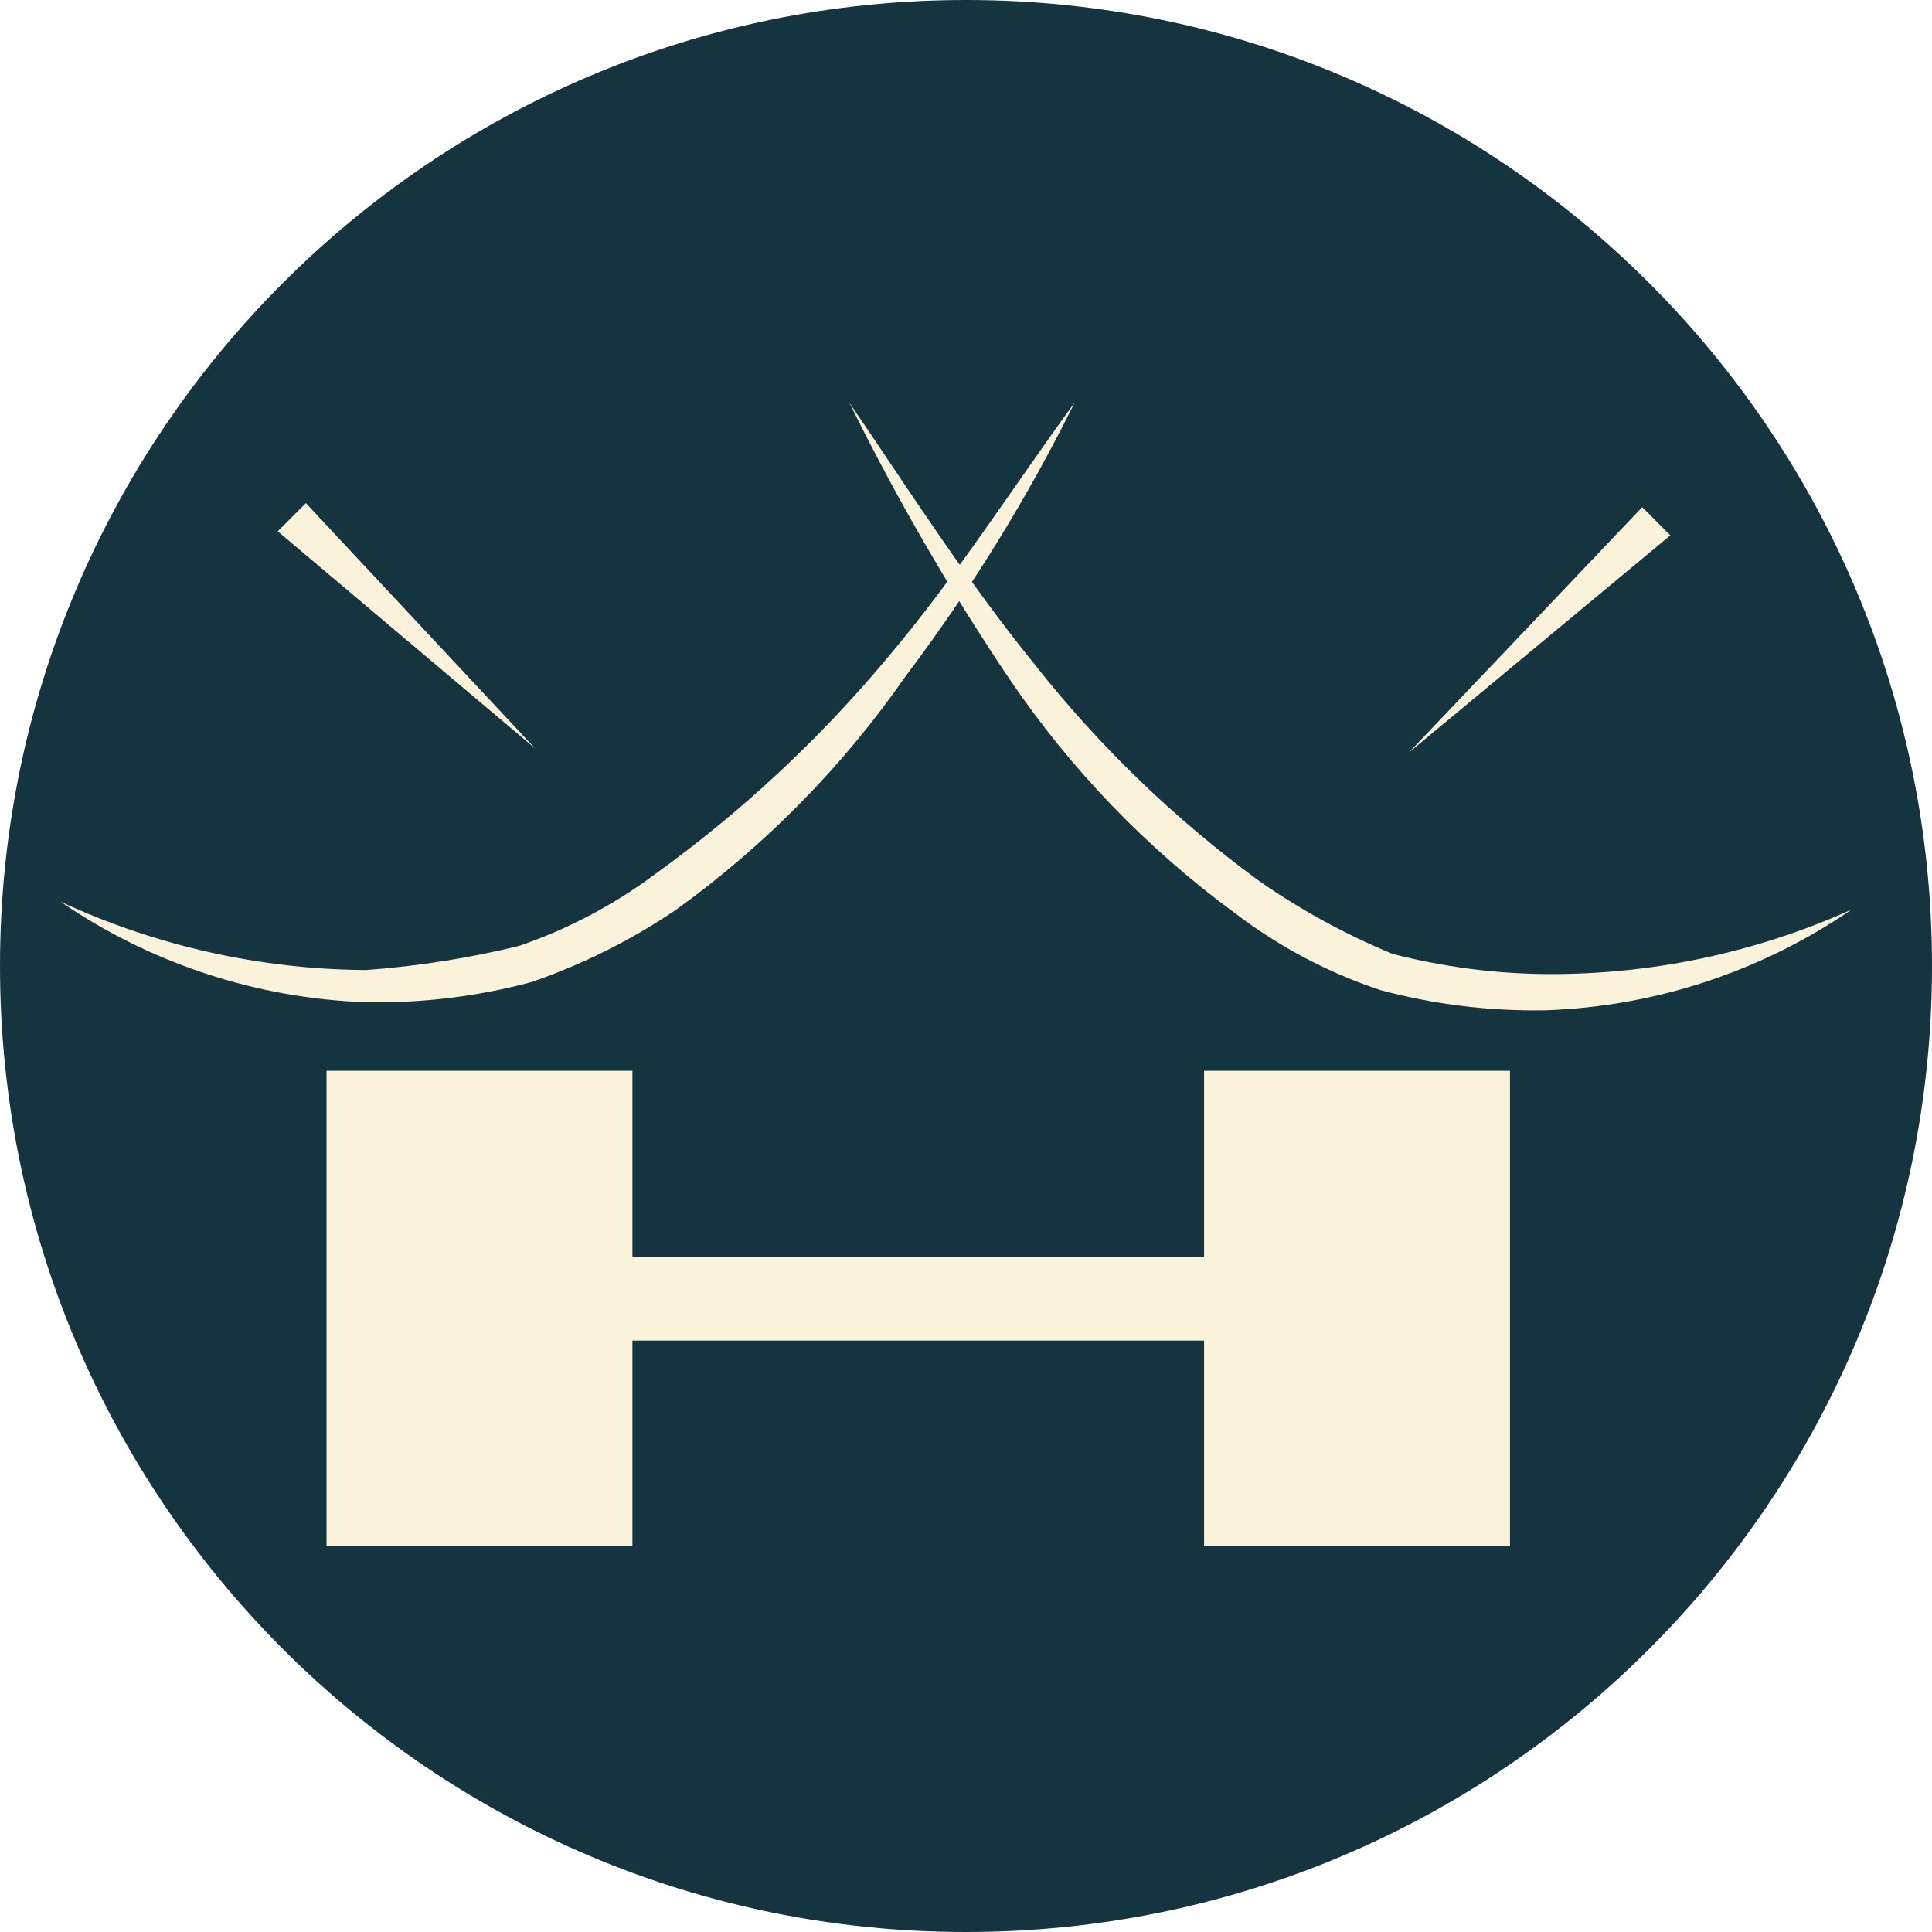
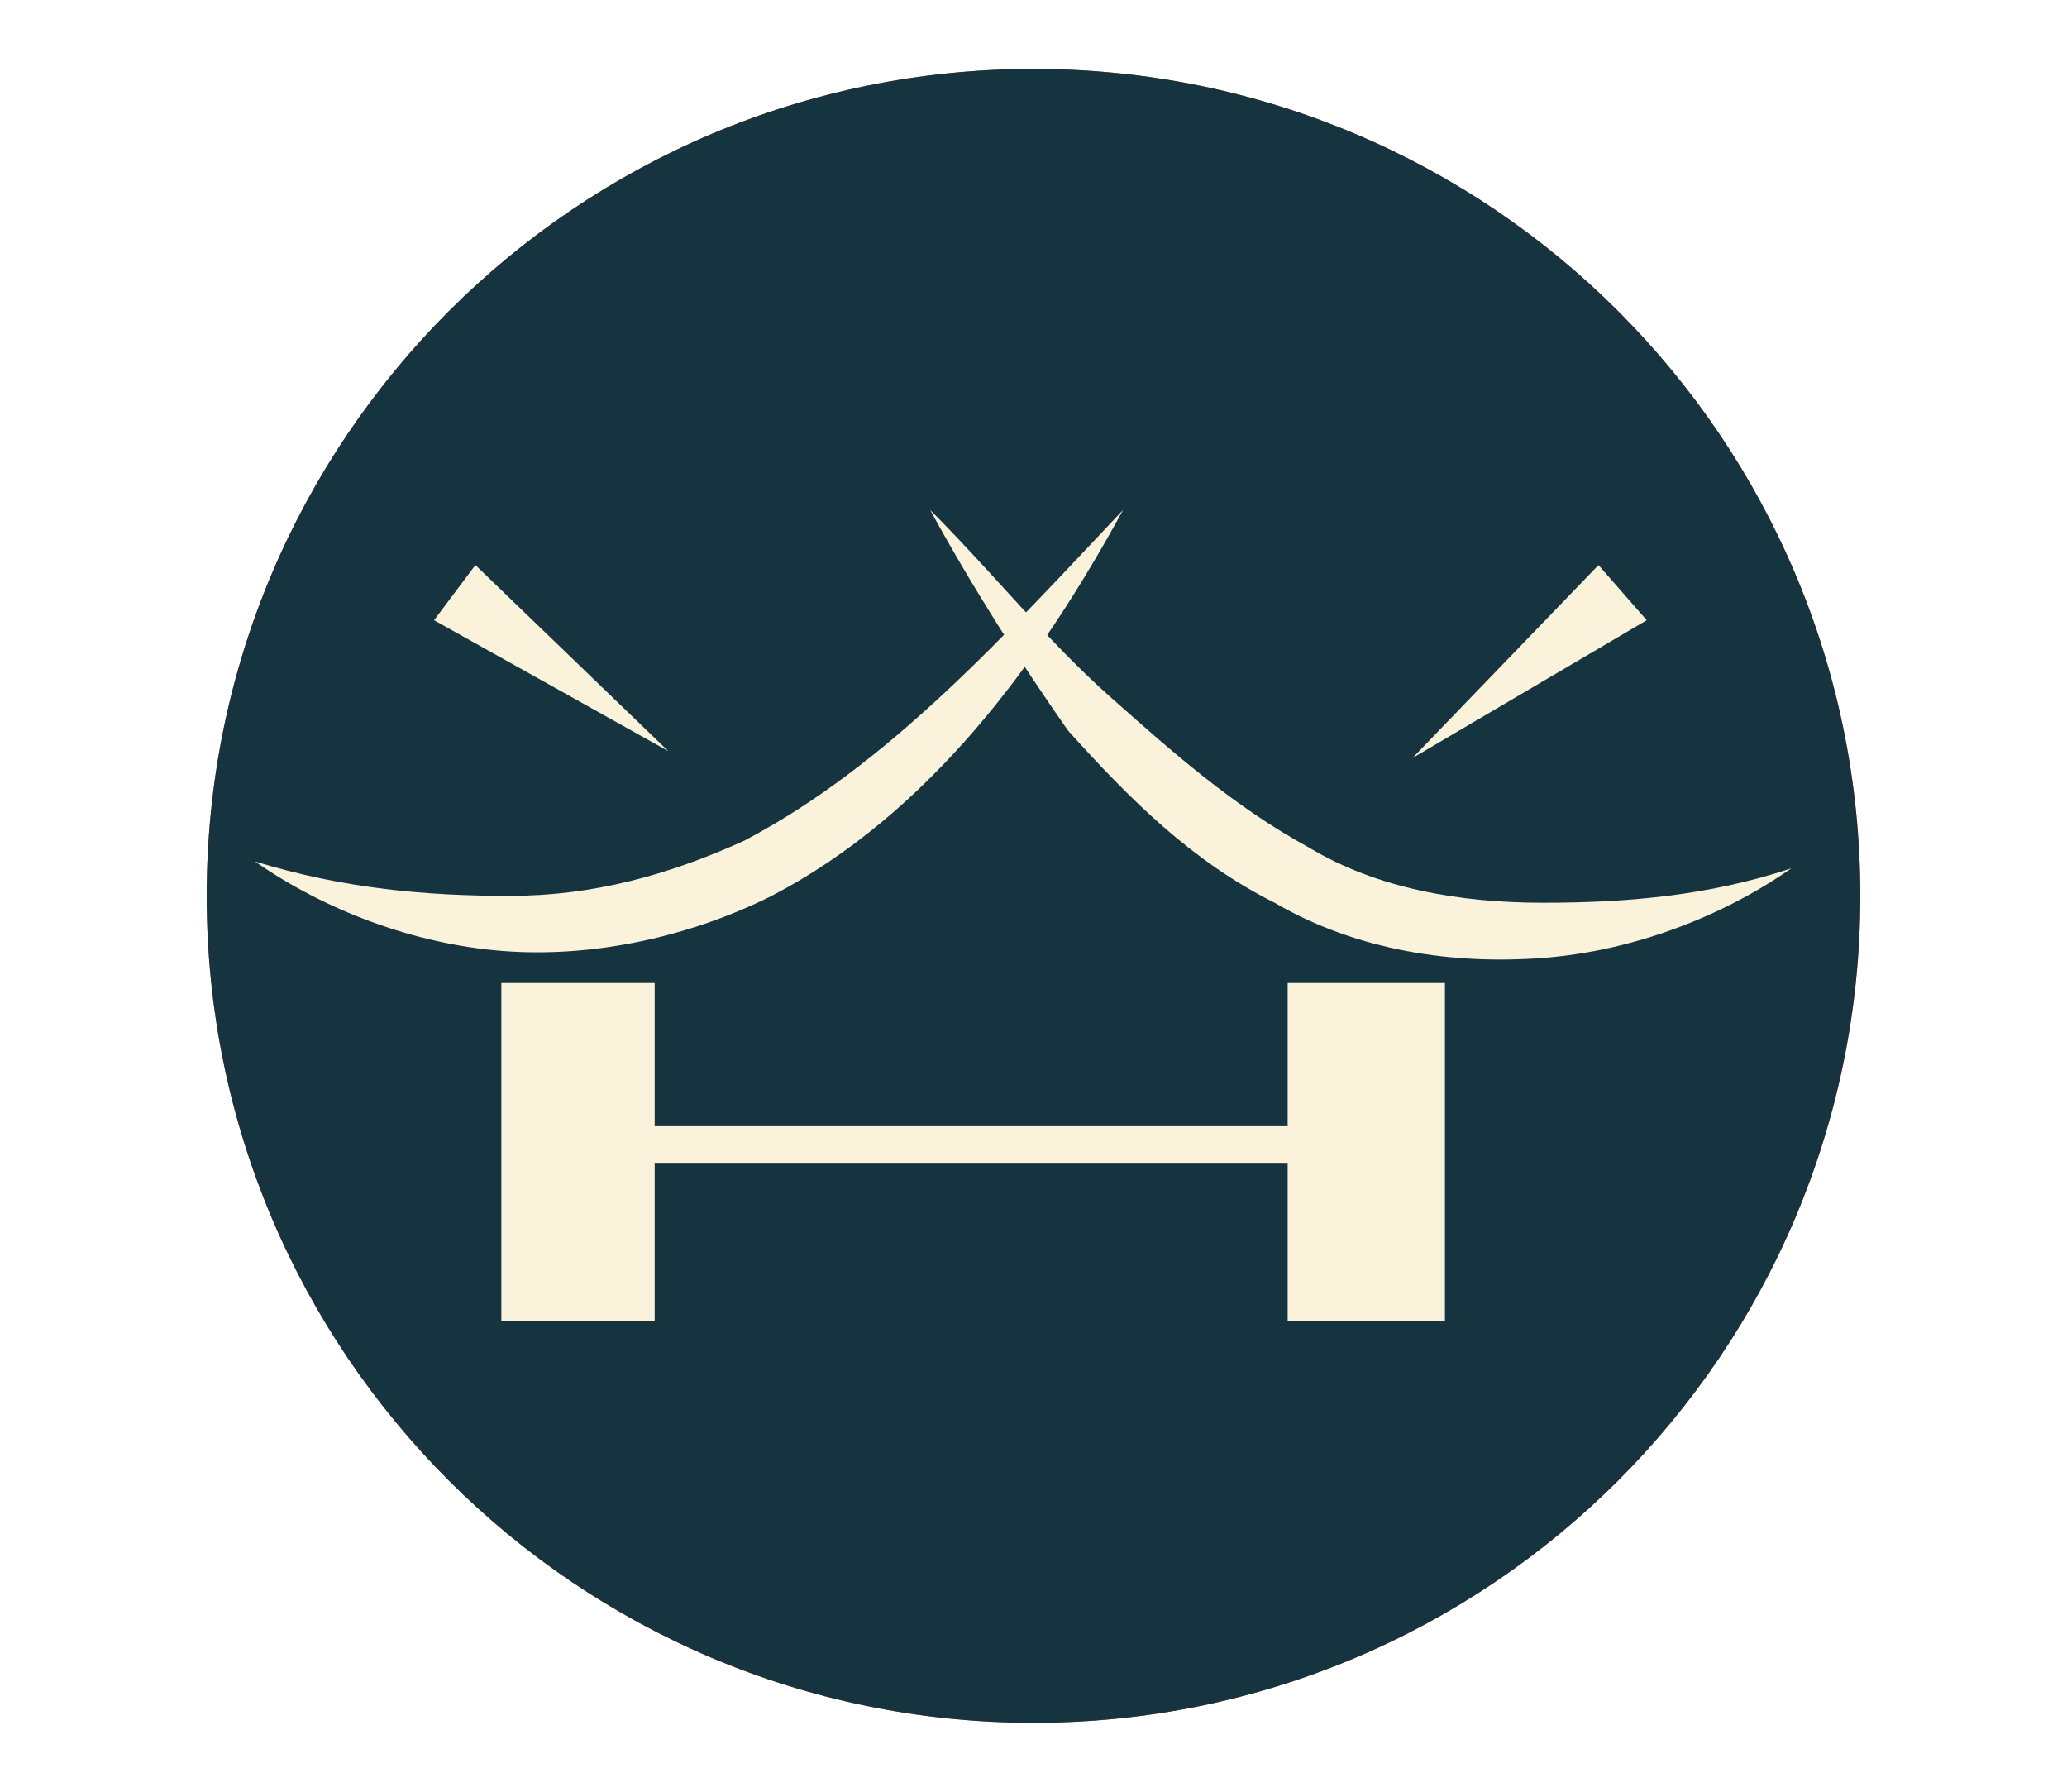
- <svg xmlns="http://www.w3.org/2000/svg" id="Capa_1" data-name="Capa 1" viewBox="0 0 48 48">
-   <defs>
-     <style>.cls-1{fill:#163440;}.cls-2{font-size:16.53px;font-family:Montserrat-Bold, Montserrat;font-weight:700;}.cls-2,.cls-3{fill:#faf2db;}</style>
-   </defs>
-   <circle class="cls-1" cx="24" cy="24" r="24" />
-   <text class="cls-2" transform="translate(3.6 38.4) scale(3.04 1)">H</text>
-   <path class="cls-3" d="M26.7,10a42.9,42.9,0,0,1-4.2,6.8,24.1,24.1,0,0,1-5.7,5.8,15.2,15.2,0,0,1-3.6,1.8,14.8,14.8,0,0,1-4.1.5,14.3,14.3,0,0,1-7.6-2.5,18.3,18.3,0,0,0,7.6,1.7,23.2,23.2,0,0,0,3.8-.6,12.4,12.4,0,0,0,3.4-1.8A31.5,31.5,0,0,0,22,16.4C23.7,14.4,25.1,12.2,26.7,10Z" transform="translate(0 0)" />
-   <path class="cls-3" d="M21.1,10c1.5,2.2,2.9,4.4,4.6,6.5a28.7,28.7,0,0,0,5.6,5.4,17.4,17.4,0,0,0,3.3,1.8,15.8,15.8,0,0,0,3.8.5A18.2,18.2,0,0,0,46,22.6a14.3,14.3,0,0,1-7.6,2.5,14.8,14.8,0,0,1-4.1-.5,12.4,12.4,0,0,1-3.6-1.9,23.7,23.7,0,0,1-5.6-5.8A59,59,0,0,1,21.1,10Z" transform="translate(0 0)" />
-   <polygon class="cls-3" points="7.6 12.5 13.3 18.6 6.9 13.2 7.6 12.5" />
-   <polygon class="cls-3" points="41.5 13.3 35 18.7 40.8 12.6 41.5 13.3" />
+ <svg xmlns="http://www.w3.org/2000/svg" version="1.2" baseProfile="tiny" x="0px" y="0px" viewBox="0 0 30 26" xml:space="preserve">
+   <g id="Capa_5">
+ </g>
+   <g id="guides">
+ </g>
+   <g id="Capa_8">
+     <circle fill="#F15A24" cx="15" cy="13" r="12" />
+   </g>
+   <g id="Capa_8_copia" display="none">
+     <circle display="inline" fill="#163440" cx="15" cy="13" r="12" />
+   </g>
+   <g id="Capa_2" display="none">
+     <text transform="matrix(2.846 0 0 1 2.1151 23.6367)" display="inline" fill="#F15A24" font-family="'Montserrat-Bold'" font-size="11.2px">H</text>
+   </g>
+   <g id="Capa_7" display="none">
+     <path display="inline" fill="#F15A24" d="M15.1,29.5c-1.3,0-2.5-1.1-2.5-2.4c0-0.6,0.2-1.3,0.7-1.8c0.5-0.5,1.1-0.8,1.8-0.8   c0.7,0,1.3,0.3,1.8,0.8c0.5,0.5,0.7,1.1,0.7,1.8C17.5,28.4,16.4,29.5,15.1,29.5z M15.1,29.5c0.6,0,1.3-0.3,1.7-0.7   c0.4-0.5,0.7-1.1,0.7-1.7c0-1.3-1.1-2.3-2.3-2.3c-1.2,0-2.3,1-2.3,2.3c0,0.6,0.2,1.2,0.7,1.7C13.8,29.2,14.4,29.5,15.1,29.5z" />
+   </g>
+   <g id="Capa_3" display="none">
+     <path display="inline" fill="#F15A24" d="M16.7,6.9c-0.8,1.4-1.7,2.7-2.8,3.9c-1.1,1.2-2.4,2.2-3.8,3c-1.5,0.7-3.2,1.1-4.8,0.9   c-1.6-0.1-3.2-0.6-4.6-1.5c1.5,0.4,3.1,0.7,4.6,0.6c1.5,0,3-0.3,4.3-1c1.4-0.7,2.6-1.6,3.7-2.6C14.6,9.2,15.6,8,16.7,6.9z" />
+     <path display="inline" fill="#F15A24" d="M13.2,6.9c1.1,1.1,2.1,2.3,3.3,3.4c1.1,1,2.3,2,3.7,2.6c1.3,0.7,2.8,1,4.3,1   c1.5,0,3-0.2,4.6-0.6c-1.3,0.8-2.9,1.4-4.5,1.5c-0.8,0-1.6,0-2.4-0.1c-0.8-0.2-1.6-0.4-2.3-0.8c-1.5-0.7-2.7-1.8-3.8-3   C14.8,9.6,14,8.2,13.2,6.9z" />
+   </g>
+   <g id="Capa_4" display="none">
+     <polygon display="inline" fill="#F15A24" points="4.7,7.9 8.3,11.2 4.1,8.7  " />
+     <polygon display="inline" fill="#F15A24" points="26.2,8.8 22,11.3 25.6,8  " />
+   </g>
+   <g id="Capa_6" display="none">
+     <path display="inline" fill="#F15A24" d="M16.5,5.4c0,0.8-0.7,1.5-1.5,1.5c-0.8,0-1.6-0.7-1.5-1.5c0-0.4,0.1-0.8,0.4-1.1   C14.2,4,14.6,3.9,15,3.9C15.9,3.9,16.5,4.7,16.5,5.4z M16.4,5.4c0-0.8-0.7-1.4-1.4-1.3c-0.7,0-1.3,0.6-1.3,1.3   c0,0.7,0.6,1.4,1.3,1.4C15.7,6.9,16.4,6.2,16.4,5.4z" />
+   </g>
+   <g id="Capa_8_copia_2">
+     <circle fill="#163440" cx="15" cy="13" r="12" />
+   </g>
+   <g id="Capa_2_copia">
+     <text transform="matrix(3.652 0 0 1 4.8228 19.1709)" fill="#FAF2DB" font-family="'Montserrat-Bold'" font-size="6.875px">H</text>
+   </g>
+   <g id="Capa_3_copia">
+     <path fill="#FAF2DB" d="M16.3,7.4c-1.2,2.2-2.8,4.4-5.1,5.6c-1.2,0.6-2.6,0.9-3.9,0.8c-1.3-0.1-2.6-0.6-3.6-1.3   C5,12.9,6.2,13,7.4,13c1.2,0,2.3-0.3,3.4-0.8C12.9,11.1,14.6,9.2,16.3,7.4z" />
+     <path fill="#FAF2DB" d="M13.5,7.4c0.9,0.9,1.7,1.9,2.6,2.7c0.9,0.8,1.8,1.6,2.9,2.2c1,0.6,2.2,0.8,3.4,0.8c1.2,0,2.4-0.1,3.6-0.5   c-1,0.7-2.3,1.2-3.6,1.3c-1.3,0.1-2.7-0.1-3.9-0.8c-1.2-0.6-2.1-1.5-3-2.5C14.8,9.6,14.1,8.5,13.5,7.4z" />
+   </g>
+   <g id="Capa_4_copia">
+     <polygon fill="#FAF2DB" points="6.9,8.2 9.7,10.9 6.3,9  " />
+     <polygon fill="#FAF2DB" points="23.9,9 20.5,11 23.2,8.2  " />
+   </g>
+   <g id="Capa_6_copia" display="none">
+     <path display="inline" fill="#FAF2DB" d="M16.1,5.2c0,0.6-0.5,1.2-1.2,1.3c-0.7,0-1.2-0.6-1.2-1.3c0-0.7,0.5-1.3,1.2-1.3   C15.7,3.9,16.2,4.6,16.1,5.2z M16.1,5.2c0-0.6-0.6-1.1-1.1-1.1c-0.6,0-1,0.5-1,1.1c0,0.6,0.4,1.1,1,1.1C15.6,6.4,16.1,5.8,16.1,5.2   z" />
+   </g>
</svg>
